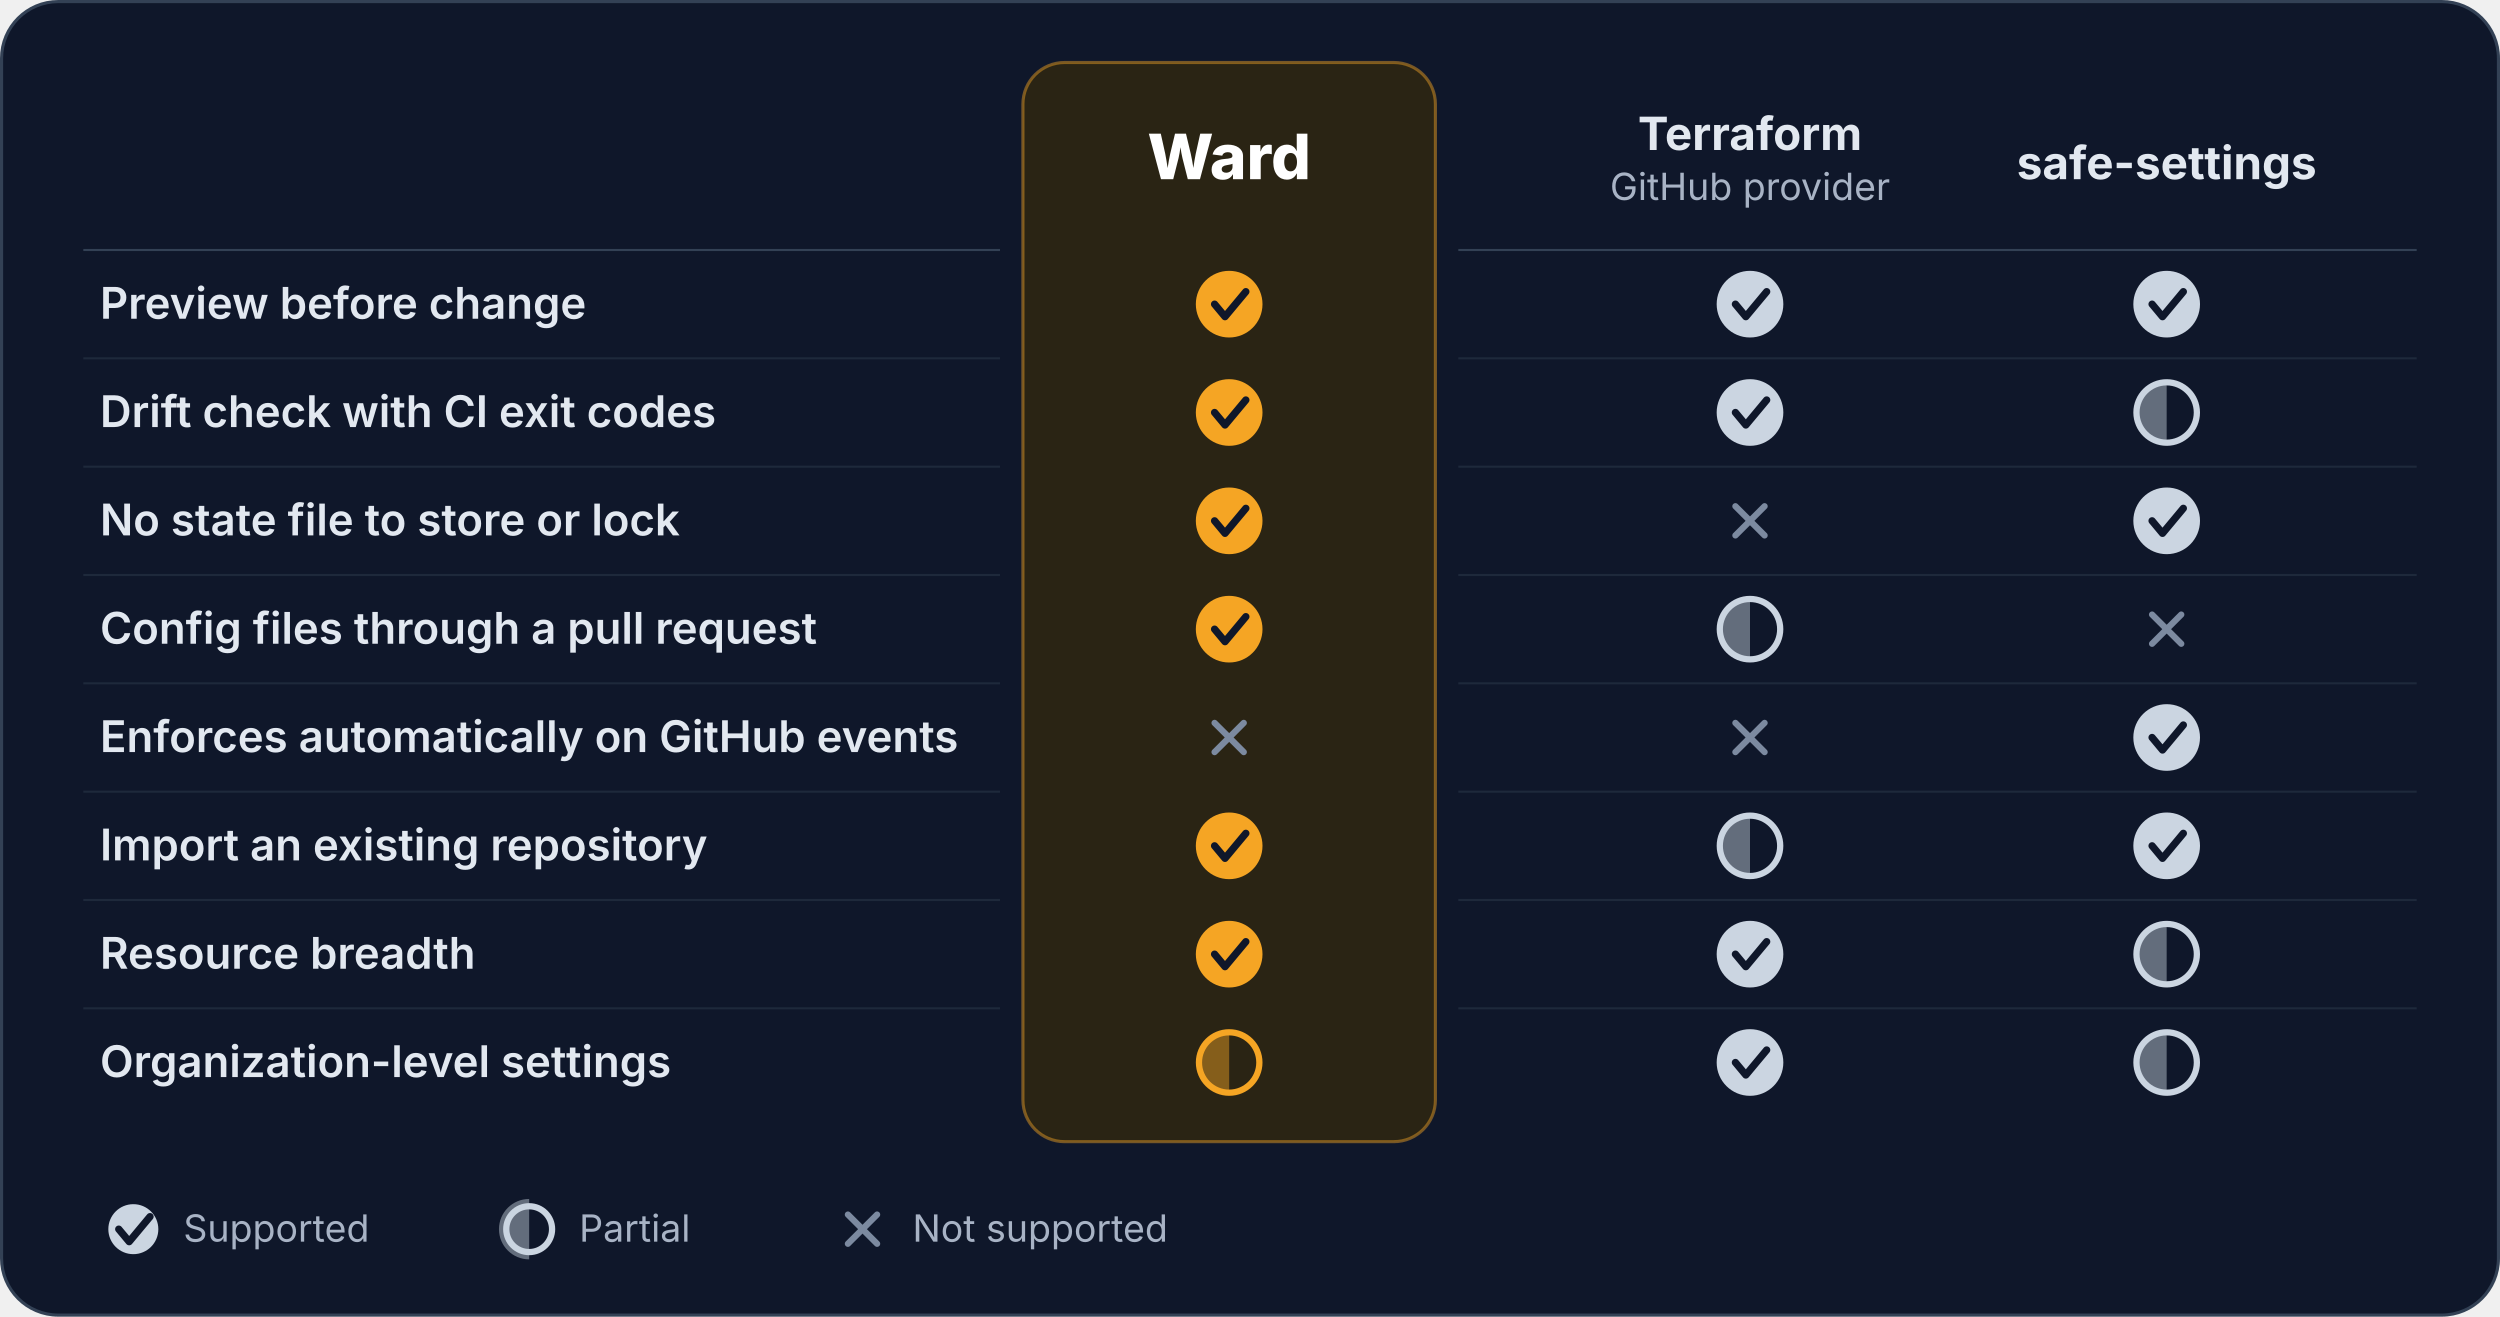
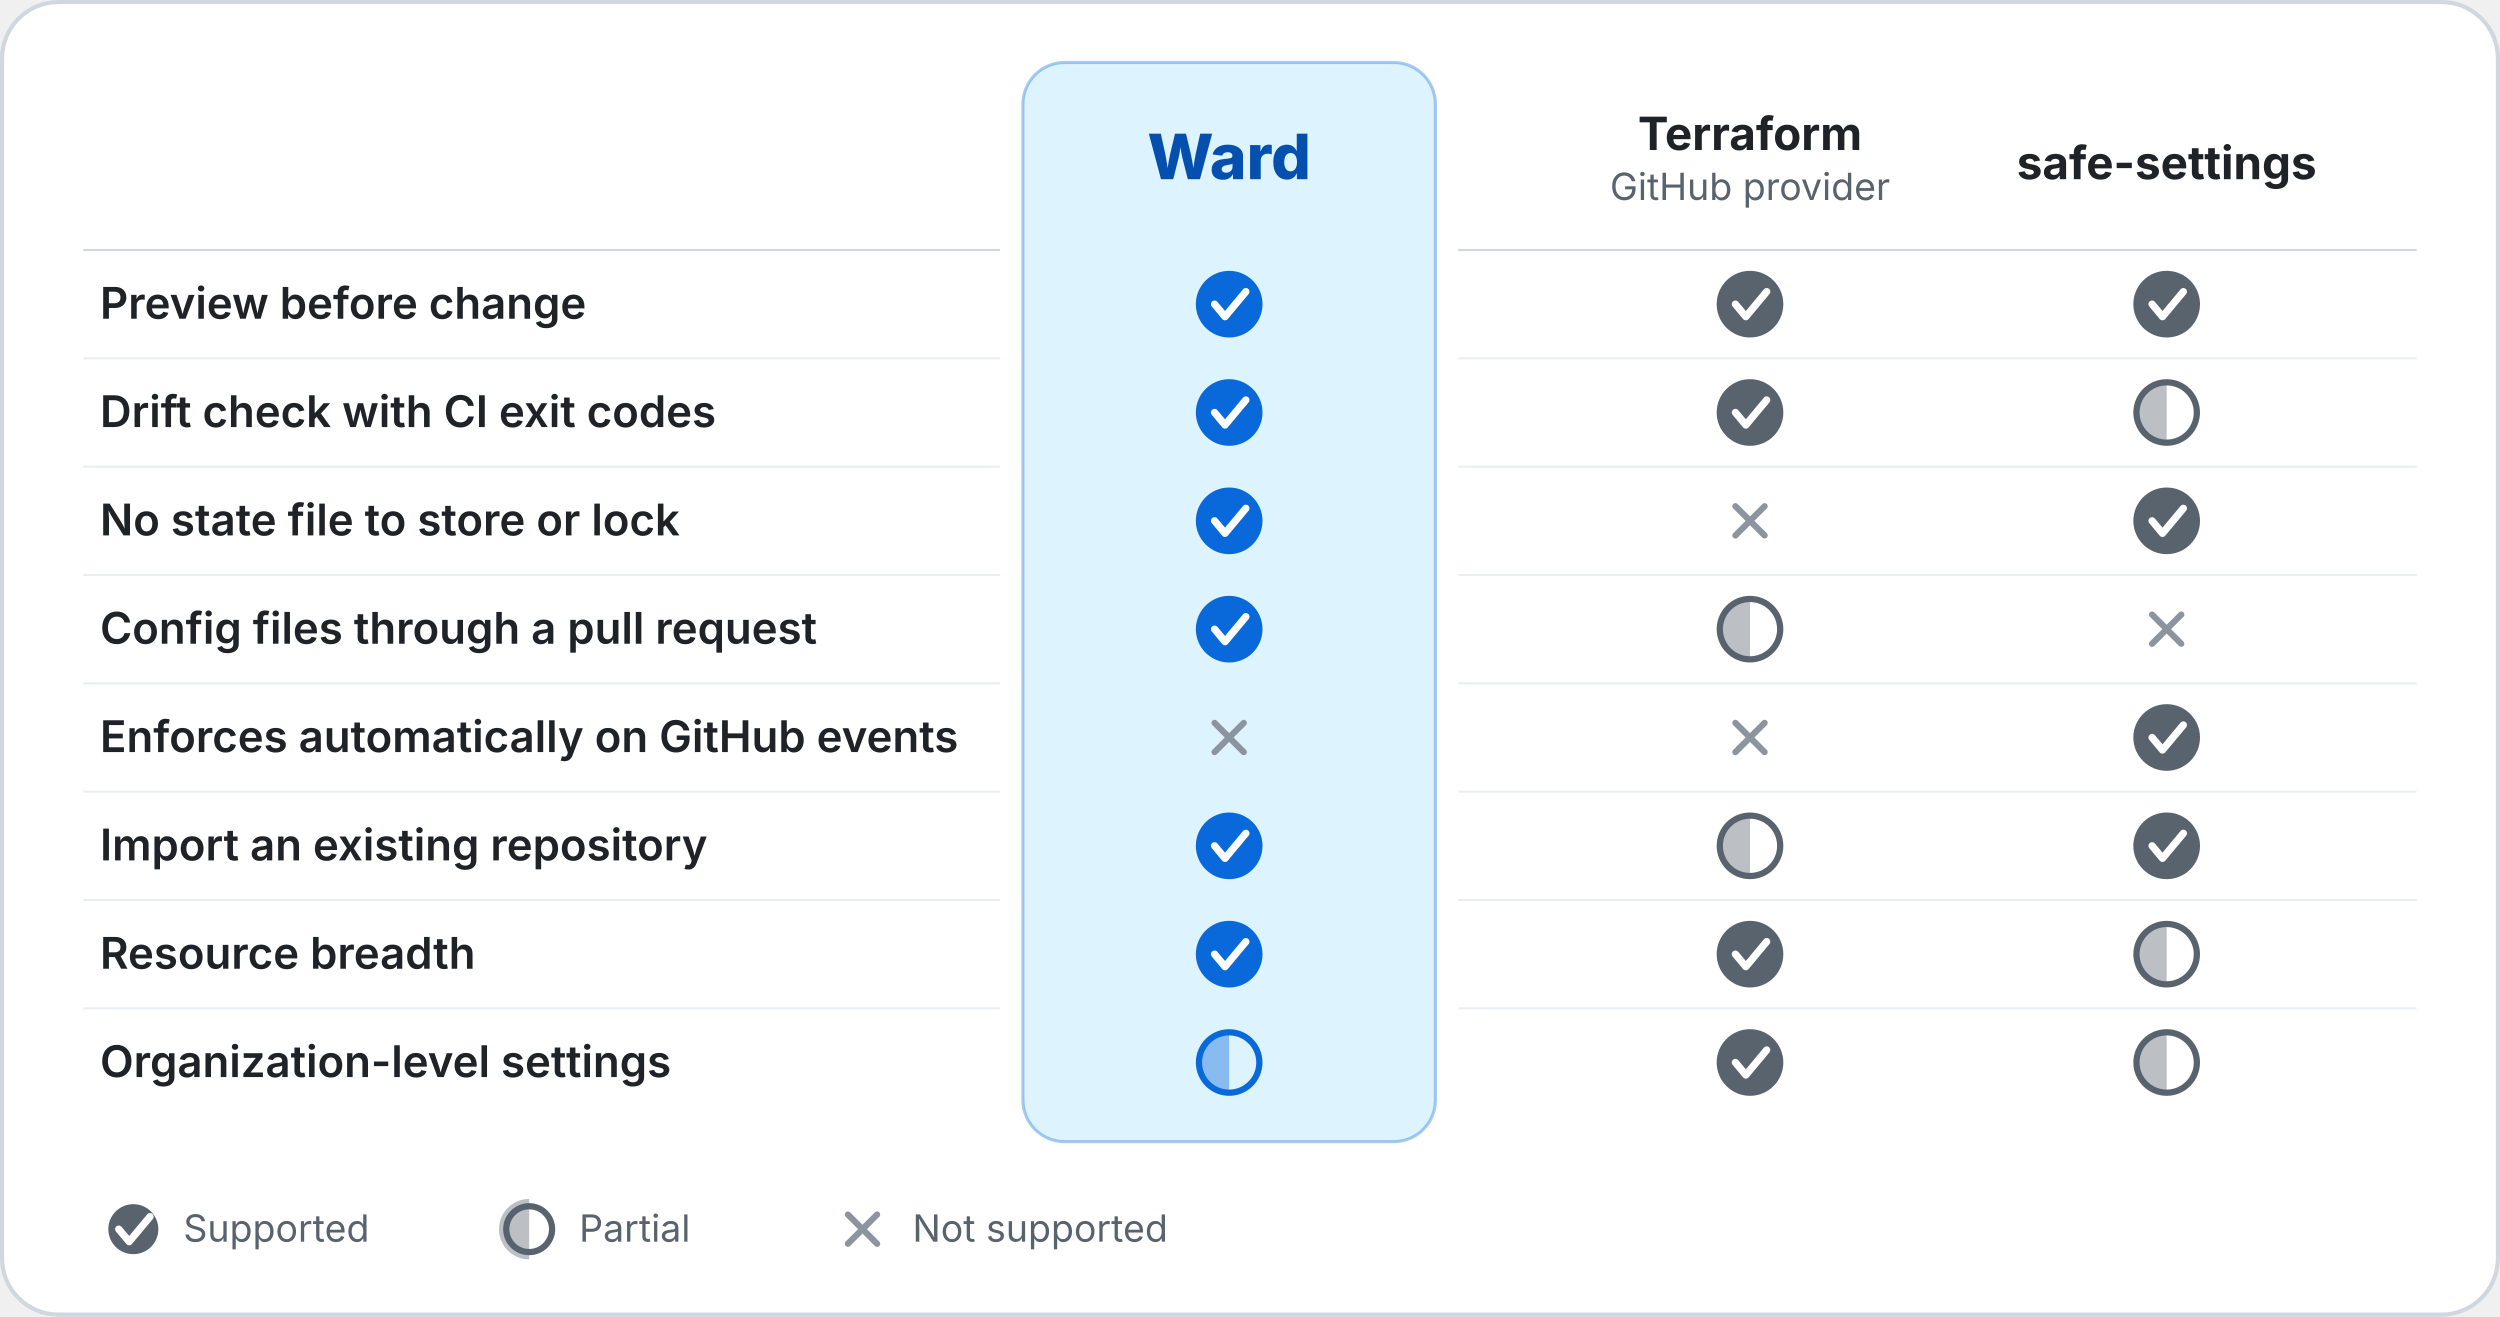
<svg xmlns="http://www.w3.org/2000/svg" width="1200" height="632" viewBox="0 0 1200 632" font-family="Inter, 'Segoe UI', Helvetica, Arial, sans-serif">
  <defs />
-   <rect x="0.75" y="0.75" width="1198.5" height="630.5" rx="27.25" fill="#0F172A" stroke="#334155" stroke-width="1.5" />
-   <rect x="491" y="30" width="198" height="518" rx="20" fill="#2A2414" stroke="#F5A524" stroke-opacity="0.45" stroke-width="1.5" />
-   <text x="590" y="86" text-anchor="middle" font-size="30" font-weight="800" fill="#FFFFFF">Ward</text>
-   <text x="840" y="72" text-anchor="middle" font-size="22" font-weight="700" fill="#E2E8F0">Terraform</text>
-   <text x="840" y="96" text-anchor="middle" font-size="18" fill="#A8B3C5">GitHub provider</text>
-   <text x="1040" y="86" text-anchor="middle" font-size="22" font-weight="700" fill="#E2E8F0">safe-settings</text>
-   <line x1="40" y1="120" x2="480" y2="120" stroke="#334155" />
-   <line x1="700" y1="120" x2="1160" y2="120" stroke="#334155" />
-   <text x="48" y="153" font-size="21" font-weight="600" fill="#E2E8F0">Preview before change</text>
-   <circle cx="590" cy="146" r="16" fill="#F5A524" />
-   <path d="M583 146l5 6l10 -12" fill="none" stroke="#0F172A" stroke-width="3.5" stroke-linecap="round" stroke-linejoin="round" />
-   <circle cx="840" cy="146" r="16" fill="#CBD5E1" />
-   <path d="M833 146l5 6l10 -12" fill="none" stroke="#0F172A" stroke-width="3.5" stroke-linecap="round" stroke-linejoin="round" />
-   <circle cx="1040" cy="146" r="16" fill="#CBD5E1" />
-   <path d="M1033 146l5 6l10 -12" fill="none" stroke="#0F172A" stroke-width="3.5" stroke-linecap="round" stroke-linejoin="round" />
-   <line x1="40" y1="172" x2="480" y2="172" stroke="#1E293B" />
-   <line x1="700" y1="172" x2="1160" y2="172" stroke="#1E293B" />
-   <text x="48" y="205" font-size="21" font-weight="600" fill="#E2E8F0">Drift check with CI exit codes</text>
-   <circle cx="590" cy="198" r="16" fill="#F5A524" />
-   <path d="M583 198l5 6l10 -12" fill="none" stroke="#0F172A" stroke-width="3.5" stroke-linecap="round" stroke-linejoin="round" />
-   <circle cx="840" cy="198" r="16" fill="#CBD5E1" />
-   <path d="M833 198l5 6l10 -12" fill="none" stroke="#0F172A" stroke-width="3.5" stroke-linecap="round" stroke-linejoin="round" />
-   <circle cx="1040" cy="198" r="14.5" fill="none" stroke="#CBD5E1" stroke-width="3" />
-   <path d="M1040 183.5a14.5 14.5 0 0 0 0 29z" fill="#CBD5E1" fill-opacity="0.45" />
-   <line x1="40" y1="224" x2="480" y2="224" stroke="#1E293B" />
-   <line x1="700" y1="224" x2="1160" y2="224" stroke="#1E293B" />
-   <text x="48" y="257" font-size="21" font-weight="600" fill="#E2E8F0">No state file to store or lock</text>
-   <circle cx="590" cy="250" r="16" fill="#F5A524" />
-   <path d="M583 250l5 6l10 -12" fill="none" stroke="#0F172A" stroke-width="3.5" stroke-linecap="round" stroke-linejoin="round" />
-   <path d="M833 243l14 14m0 -14l-14 14" stroke="#7C8AA0" stroke-width="3" stroke-linecap="round" />
-   <circle cx="1040" cy="250" r="16" fill="#CBD5E1" />
-   <path d="M1033 250l5 6l10 -12" fill="none" stroke="#0F172A" stroke-width="3.5" stroke-linecap="round" stroke-linejoin="round" />
-   <line x1="40" y1="276" x2="480" y2="276" stroke="#1E293B" />
-   <line x1="700" y1="276" x2="1160" y2="276" stroke="#1E293B" />
-   <text x="48" y="309" font-size="21" font-weight="600" fill="#E2E8F0">Config files through a pull request</text>
-   <circle cx="590" cy="302" r="16" fill="#F5A524" />
-   <path d="M583 302l5 6l10 -12" fill="none" stroke="#0F172A" stroke-width="3.5" stroke-linecap="round" stroke-linejoin="round" />
-   <circle cx="840" cy="302" r="14.5" fill="none" stroke="#CBD5E1" stroke-width="3" />
-   <path d="M840 287.5a14.5 14.5 0 0 0 0 29z" fill="#CBD5E1" fill-opacity="0.45" />
-   <path d="M1033 295l14 14m0 -14l-14 14" stroke="#7C8AA0" stroke-width="3" stroke-linecap="round" />
-   <line x1="40" y1="328" x2="480" y2="328" stroke="#1E293B" />
-   <line x1="700" y1="328" x2="1160" y2="328" stroke="#1E293B" />
-   <text x="48" y="361" font-size="21" font-weight="600" fill="#E2E8F0">Enforces automatically on GitHub events</text>
-   <path d="M583 347l14 14m0 -14l-14 14" stroke="#7C8AA0" stroke-width="3" stroke-linecap="round" />
-   <path d="M833 347l14 14m0 -14l-14 14" stroke="#7C8AA0" stroke-width="3" stroke-linecap="round" />
-   <circle cx="1040" cy="354" r="16" fill="#CBD5E1" />
-   <path d="M1033 354l5 6l10 -12" fill="none" stroke="#0F172A" stroke-width="3.5" stroke-linecap="round" stroke-linejoin="round" />
-   <line x1="40" y1="380" x2="480" y2="380" stroke="#1E293B" />
-   <line x1="700" y1="380" x2="1160" y2="380" stroke="#1E293B" />
-   <text x="48" y="413" font-size="21" font-weight="600" fill="#E2E8F0">Import an existing repository</text>
-   <circle cx="590" cy="406" r="16" fill="#F5A524" />
-   <path d="M583 406l5 6l10 -12" fill="none" stroke="#0F172A" stroke-width="3.5" stroke-linecap="round" stroke-linejoin="round" />
-   <circle cx="840" cy="406" r="14.5" fill="none" stroke="#CBD5E1" stroke-width="3" />
-   <path d="M840 391.5a14.5 14.5 0 0 0 0 29z" fill="#CBD5E1" fill-opacity="0.45" />
-   <circle cx="1040" cy="406" r="16" fill="#CBD5E1" />
-   <path d="M1033 406l5 6l10 -12" fill="none" stroke="#0F172A" stroke-width="3.5" stroke-linecap="round" stroke-linejoin="round" />
-   <line x1="40" y1="432" x2="480" y2="432" stroke="#1E293B" />
-   <line x1="700" y1="432" x2="1160" y2="432" stroke="#1E293B" />
-   <text x="48" y="465" font-size="21" font-weight="600" fill="#E2E8F0">Resource breadth</text>
-   <circle cx="590" cy="458" r="16" fill="#F5A524" />
-   <path d="M583 458l5 6l10 -12" fill="none" stroke="#0F172A" stroke-width="3.5" stroke-linecap="round" stroke-linejoin="round" />
-   <circle cx="840" cy="458" r="16" fill="#CBD5E1" />
-   <path d="M833 458l5 6l10 -12" fill="none" stroke="#0F172A" stroke-width="3.5" stroke-linecap="round" stroke-linejoin="round" />
-   <circle cx="1040" cy="458" r="14.5" fill="none" stroke="#CBD5E1" stroke-width="3" />
-   <path d="M1040 443.5a14.5 14.5 0 0 0 0 29z" fill="#CBD5E1" fill-opacity="0.45" />
-   <line x1="40" y1="484" x2="480" y2="484" stroke="#1E293B" />
-   <line x1="700" y1="484" x2="1160" y2="484" stroke="#1E293B" />
-   <text x="48" y="517" font-size="21" font-weight="600" fill="#E2E8F0">Organization-level settings</text>
-   <circle cx="590" cy="510" r="14.5" fill="none" stroke="#F5A524" stroke-width="3" />
-   <path d="M590 495.5a14.5 14.5 0 0 0 0 29z" fill="#F5A524" fill-opacity="0.45" />
-   <circle cx="840" cy="510" r="16" fill="#CBD5E1" />
-   <path d="M833 510l5 6l10 -12" fill="none" stroke="#0F172A" stroke-width="3.5" stroke-linecap="round" stroke-linejoin="round" />
-   <circle cx="1040" cy="510" r="14.5" fill="none" stroke="#CBD5E1" stroke-width="3" />
-   <path d="M1040 495.5a14.5 14.5 0 0 0 0 29z" fill="#CBD5E1" fill-opacity="0.45" />
-   <circle cx="64" cy="590" r="12" fill="#CBD5E1" />
-   <path d="M57 590l5 6l10 -12" fill="none" stroke="#0F172A" stroke-width="3.5" stroke-linecap="round" stroke-linejoin="round" />
-   <text x="88" y="596" font-size="18" fill="#A8B3C5">Supported</text>
-   <circle cx="254" cy="590" r="11" fill="none" stroke="#CBD5E1" stroke-width="3" />
-   <path d="M254 575.5a14.5 14.5 0 0 0 0 29z" fill="#CBD5E1" fill-opacity="0.45" />
-   <text x="278" y="596" font-size="18" fill="#A8B3C5">Partial</text>
-   <path d="M407 583l14 14m0 -14l-14 14" stroke="#7C8AA0" stroke-width="3" stroke-linecap="round" />
-   <text x="438" y="596" font-size="18" fill="#A8B3C5">Not supported</text>
+   <rect x="1" y="1" width="1198" height="630" rx="27" fill="#FFFFFF" stroke="#D0D7DE" stroke-width="2" />
+   <rect x="491" y="30" width="198" height="518" rx="20" fill="#DDF4FF" stroke="#0969DA" stroke-opacity="0.35" stroke-width="1.5" />
+   <text x="590" y="86" text-anchor="middle" font-size="30" font-weight="800" fill="#0550AE">Ward</text>
+   <text x="840" y="72" text-anchor="middle" font-size="22" font-weight="700" fill="#1F2328">Terraform</text>
+   <text x="840" y="96" text-anchor="middle" font-size="18" fill="#59636E">GitHub provider</text>
+   <text x="1040" y="86" text-anchor="middle" font-size="22" font-weight="700" fill="#1F2328">safe-settings</text>
+   <line x1="40" y1="120" x2="480" y2="120" stroke="#D0D7DE" />
+   <line x1="700" y1="120" x2="1160" y2="120" stroke="#D0D7DE" />
+   <text x="48" y="153" font-size="21" font-weight="600" fill="#1F2328">Preview before change</text>
+   <circle cx="590" cy="146" r="16" fill="#0969DA" />
+   <path d="M583 146l5 6l10 -12" fill="none" stroke="#FFFFFF" stroke-width="3.5" stroke-linecap="round" stroke-linejoin="round" />
+   <circle cx="840" cy="146" r="16" fill="#59636E" />
+   <path d="M833 146l5 6l10 -12" fill="none" stroke="#FFFFFF" stroke-width="3.5" stroke-linecap="round" stroke-linejoin="round" />
+   <circle cx="1040" cy="146" r="16" fill="#59636E" />
+   <path d="M1033 146l5 6l10 -12" fill="none" stroke="#FFFFFF" stroke-width="3.5" stroke-linecap="round" stroke-linejoin="round" />
+   <line x1="40" y1="172" x2="480" y2="172" stroke="#EAEEF2" />
+   <line x1="700" y1="172" x2="1160" y2="172" stroke="#EAEEF2" />
+   <text x="48" y="205" font-size="21" font-weight="600" fill="#1F2328">Drift check with CI exit codes</text>
+   <circle cx="590" cy="198" r="16" fill="#0969DA" />
+   <path d="M583 198l5 6l10 -12" fill="none" stroke="#FFFFFF" stroke-width="3.5" stroke-linecap="round" stroke-linejoin="round" />
+   <circle cx="840" cy="198" r="16" fill="#59636E" />
+   <path d="M833 198l5 6l10 -12" fill="none" stroke="#FFFFFF" stroke-width="3.5" stroke-linecap="round" stroke-linejoin="round" />
+   <circle cx="1040" cy="198" r="14.5" fill="none" stroke="#59636E" stroke-width="3" />
+   <path d="M1040 183.5a14.5 14.5 0 0 0 0 29z" fill="#59636E" fill-opacity="0.4" />
+   <line x1="40" y1="224" x2="480" y2="224" stroke="#EAEEF2" />
+   <line x1="700" y1="224" x2="1160" y2="224" stroke="#EAEEF2" />
+   <text x="48" y="257" font-size="21" font-weight="600" fill="#1F2328">No state file to store or lock</text>
+   <circle cx="590" cy="250" r="16" fill="#0969DA" />
+   <path d="M583 250l5 6l10 -12" fill="none" stroke="#FFFFFF" stroke-width="3.5" stroke-linecap="round" stroke-linejoin="round" />
+   <path d="M833 243l14 14m0 -14l-14 14" stroke="#8C959F" stroke-width="3" stroke-linecap="round" />
+   <circle cx="1040" cy="250" r="16" fill="#59636E" />
+   <path d="M1033 250l5 6l10 -12" fill="none" stroke="#FFFFFF" stroke-width="3.5" stroke-linecap="round" stroke-linejoin="round" />
+   <line x1="40" y1="276" x2="480" y2="276" stroke="#EAEEF2" />
+   <line x1="700" y1="276" x2="1160" y2="276" stroke="#EAEEF2" />
+   <text x="48" y="309" font-size="21" font-weight="600" fill="#1F2328">Config files through a pull request</text>
+   <circle cx="590" cy="302" r="16" fill="#0969DA" />
+   <path d="M583 302l5 6l10 -12" fill="none" stroke="#FFFFFF" stroke-width="3.5" stroke-linecap="round" stroke-linejoin="round" />
+   <circle cx="840" cy="302" r="14.5" fill="none" stroke="#59636E" stroke-width="3" />
+   <path d="M840 287.5a14.5 14.5 0 0 0 0 29z" fill="#59636E" fill-opacity="0.4" />
+   <path d="M1033 295l14 14m0 -14l-14 14" stroke="#8C959F" stroke-width="3" stroke-linecap="round" />
+   <line x1="40" y1="328" x2="480" y2="328" stroke="#EAEEF2" />
+   <line x1="700" y1="328" x2="1160" y2="328" stroke="#EAEEF2" />
+   <text x="48" y="361" font-size="21" font-weight="600" fill="#1F2328">Enforces automatically on GitHub events</text>
+   <path d="M583 347l14 14m0 -14l-14 14" stroke="#8C959F" stroke-width="3" stroke-linecap="round" />
+   <path d="M833 347l14 14m0 -14l-14 14" stroke="#8C959F" stroke-width="3" stroke-linecap="round" />
+   <circle cx="1040" cy="354" r="16" fill="#59636E" />
+   <path d="M1033 354l5 6l10 -12" fill="none" stroke="#FFFFFF" stroke-width="3.5" stroke-linecap="round" stroke-linejoin="round" />
+   <line x1="40" y1="380" x2="480" y2="380" stroke="#EAEEF2" />
+   <line x1="700" y1="380" x2="1160" y2="380" stroke="#EAEEF2" />
+   <text x="48" y="413" font-size="21" font-weight="600" fill="#1F2328">Import an existing repository</text>
+   <circle cx="590" cy="406" r="16" fill="#0969DA" />
+   <path d="M583 406l5 6l10 -12" fill="none" stroke="#FFFFFF" stroke-width="3.5" stroke-linecap="round" stroke-linejoin="round" />
+   <circle cx="840" cy="406" r="14.5" fill="none" stroke="#59636E" stroke-width="3" />
+   <path d="M840 391.5a14.5 14.5 0 0 0 0 29z" fill="#59636E" fill-opacity="0.4" />
+   <circle cx="1040" cy="406" r="16" fill="#59636E" />
+   <path d="M1033 406l5 6l10 -12" fill="none" stroke="#FFFFFF" stroke-width="3.5" stroke-linecap="round" stroke-linejoin="round" />
+   <line x1="40" y1="432" x2="480" y2="432" stroke="#EAEEF2" />
+   <line x1="700" y1="432" x2="1160" y2="432" stroke="#EAEEF2" />
+   <text x="48" y="465" font-size="21" font-weight="600" fill="#1F2328">Resource breadth</text>
+   <circle cx="590" cy="458" r="16" fill="#0969DA" />
+   <path d="M583 458l5 6l10 -12" fill="none" stroke="#FFFFFF" stroke-width="3.5" stroke-linecap="round" stroke-linejoin="round" />
+   <circle cx="840" cy="458" r="16" fill="#59636E" />
+   <path d="M833 458l5 6l10 -12" fill="none" stroke="#FFFFFF" stroke-width="3.5" stroke-linecap="round" stroke-linejoin="round" />
+   <circle cx="1040" cy="458" r="14.5" fill="none" stroke="#59636E" stroke-width="3" />
+   <path d="M1040 443.5a14.5 14.5 0 0 0 0 29z" fill="#59636E" fill-opacity="0.4" />
+   <line x1="40" y1="484" x2="480" y2="484" stroke="#EAEEF2" />
+   <line x1="700" y1="484" x2="1160" y2="484" stroke="#EAEEF2" />
+   <text x="48" y="517" font-size="21" font-weight="600" fill="#1F2328">Organization-level settings</text>
+   <circle cx="590" cy="510" r="14.5" fill="none" stroke="#0969DA" stroke-width="3" />
+   <path d="M590 495.5a14.5 14.5 0 0 0 0 29z" fill="#0969DA" fill-opacity="0.4" />
+   <circle cx="840" cy="510" r="16" fill="#59636E" />
+   <path d="M833 510l5 6l10 -12" fill="none" stroke="#FFFFFF" stroke-width="3.5" stroke-linecap="round" stroke-linejoin="round" />
+   <circle cx="1040" cy="510" r="14.5" fill="none" stroke="#59636E" stroke-width="3" />
+   <path d="M1040 495.5a14.5 14.5 0 0 0 0 29z" fill="#59636E" fill-opacity="0.4" />
+   <circle cx="64" cy="590" r="12" fill="#59636E" />
+   <path d="M57 590l5 6l10 -12" fill="none" stroke="#FFFFFF" stroke-width="3.5" stroke-linecap="round" stroke-linejoin="round" />
+   <text x="88" y="596" font-size="18" fill="#59636E">Supported</text>
+   <circle cx="254" cy="590" r="11" fill="none" stroke="#59636E" stroke-width="3" />
+   <path d="M254 575.5a14.5 14.5 0 0 0 0 29z" fill="#59636E" fill-opacity="0.4" />
+   <text x="278" y="596" font-size="18" fill="#59636E">Partial</text>
+   <path d="M407 583l14 14m0 -14l-14 14" stroke="#8C959F" stroke-width="3" stroke-linecap="round" />
+   <text x="438" y="596" font-size="18" fill="#59636E">Not supported</text>
</svg>
